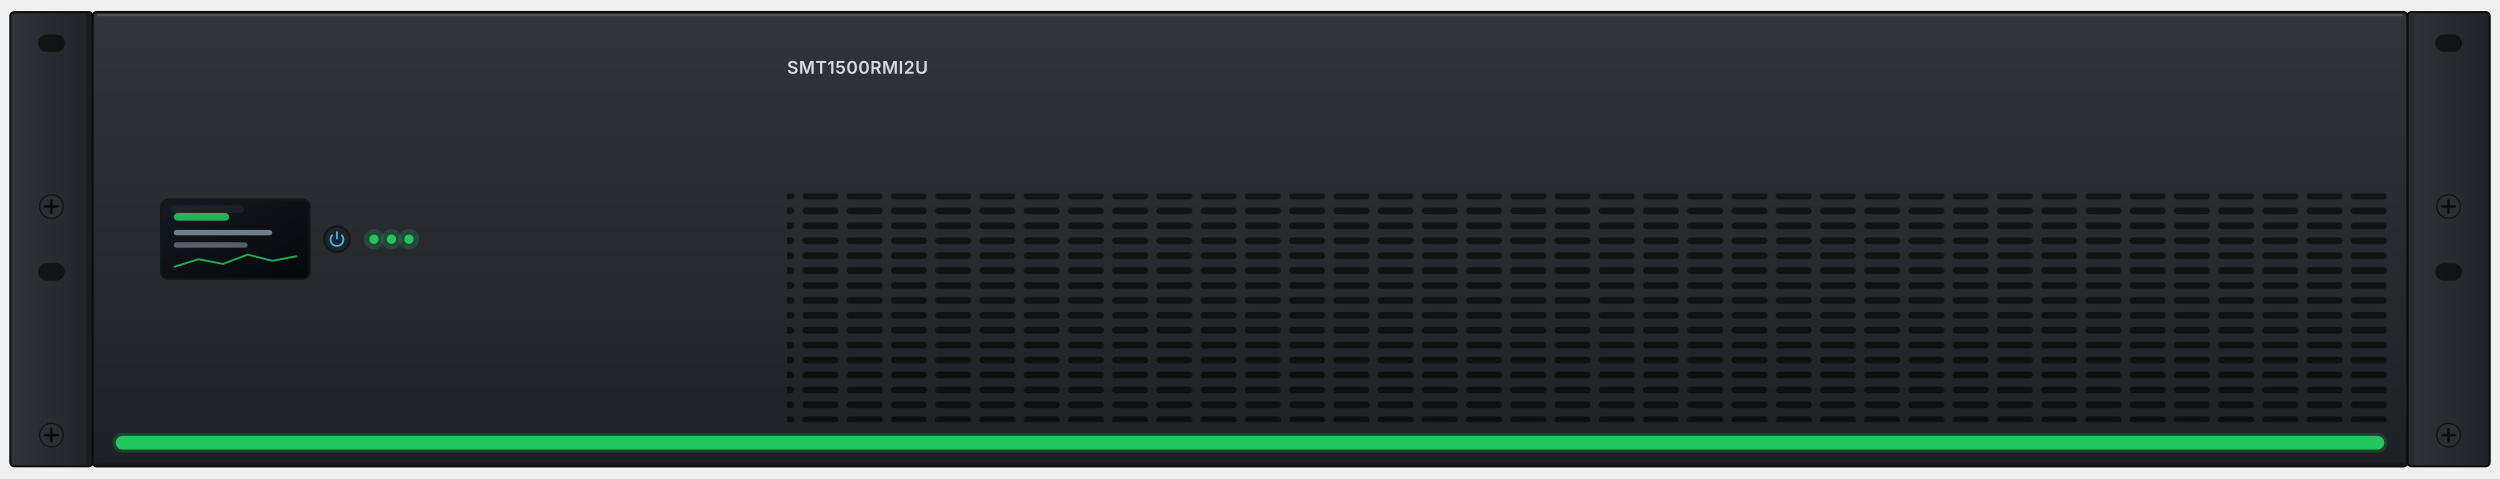
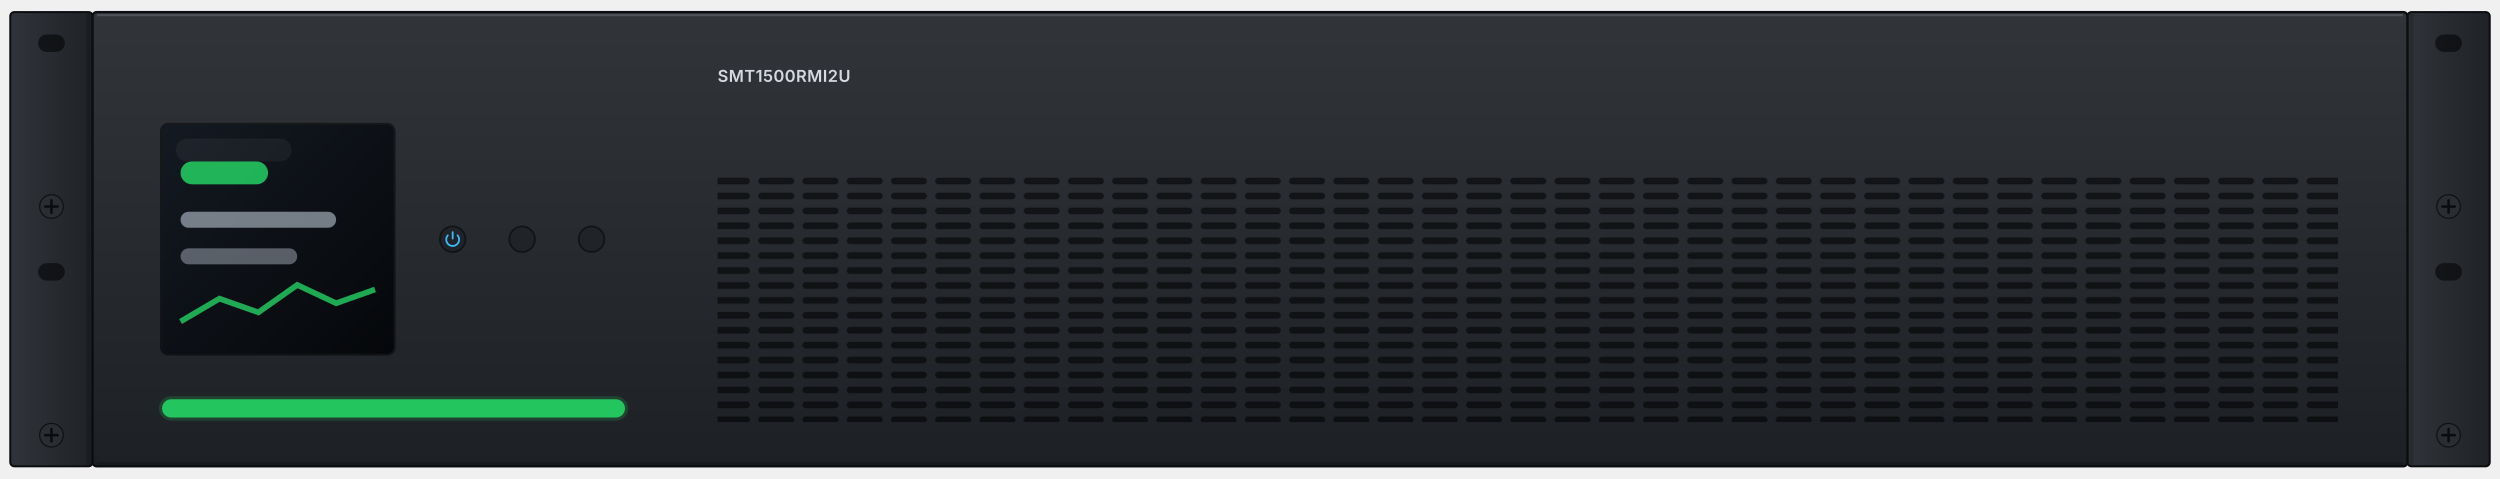
<svg xmlns="http://www.w3.org/2000/svg" viewBox="-2 -2 486 92.9" width="1458" height="279">
  <defs>
    <linearGradient id="rp-bezel-unifi-silver" x1="0" y1="0" x2="0" y2="1">
      <stop offset="0" stop-color="#eceff2" />
      <stop offset="1" stop-color="#cfd4d9" />
    </linearGradient>
    <linearGradient id="rp-ear-unifi-silver" x1="0" y1="0" x2="1" y2="0">
      <stop offset="0" stop-color="#dfe3e7" />
      <stop offset="1" stop-color="#c3c9ce" />
    </linearGradient>
    <linearGradient id="rp-tray-unifi-silver" x1="0" y1="0" x2="0" y2="1">
      <stop offset="0" stop-color="#c9ced3" />
      <stop offset="1" stop-color="#aeb4ba" />
    </linearGradient>
    <linearGradient id="rp-bezel-unifi-black" x1="0" y1="0" x2="0" y2="1">
      <stop offset="0" stop-color="#2f3338" />
      <stop offset="1" stop-color="#1d2024" />
    </linearGradient>
    <linearGradient id="rp-ear-unifi-black" x1="0" y1="0" x2="1" y2="0">
      <stop offset="0" stop-color="#30343a" />
      <stop offset="1" stop-color="#1f2226" />
    </linearGradient>
    <linearGradient id="rp-tray-unifi-black" x1="0" y1="0" x2="0" y2="1">
      <stop offset="0" stop-color="#2a2e33" />
      <stop offset="1" stop-color="#1c1f23" />
    </linearGradient>
    <linearGradient id="rp-bezel-unifi-white" x1="0" y1="0" x2="0" y2="1">
      <stop offset="0" stop-color="#fbfbfc" />
      <stop offset="1" stop-color="#e7eaed" />
    </linearGradient>
    <linearGradient id="rp-ear-unifi-white" x1="0" y1="0" x2="1" y2="0">
      <stop offset="0" stop-color="#f1f3f5" />
      <stop offset="1" stop-color="#dde1e5" />
    </linearGradient>
    <linearGradient id="rp-tray-unifi-white" x1="0" y1="0" x2="0" y2="1">
      <stop offset="0" stop-color="#c9ced3" />
      <stop offset="1" stop-color="#aeb4ba" />
    </linearGradient>
    <linearGradient id="rp-bezel-dell-bezel" x1="0" y1="0" x2="0" y2="1">
      <stop offset="0" stop-color="#26292d" />
      <stop offset="1" stop-color="#121416" />
    </linearGradient>
    <linearGradient id="rp-ear-dell-bezel" x1="0" y1="0" x2="1" y2="0">
      <stop offset="0" stop-color="#30343a" />
      <stop offset="1" stop-color="#1f2226" />
    </linearGradient>
    <linearGradient id="rp-tray-dell-bezel" x1="0" y1="0" x2="0" y2="1">
      <stop offset="0" stop-color="#2b2f34" />
      <stop offset="1" stop-color="#16181b" />
    </linearGradient>
    <linearGradient id="rp-bezel-hpe" x1="0" y1="0" x2="0" y2="1">
      <stop offset="0" stop-color="#3a3f45" />
      <stop offset="1" stop-color="#25292d" />
    </linearGradient>
    <linearGradient id="rp-ear-hpe" x1="0" y1="0" x2="1" y2="0">
      <stop offset="0" stop-color="#30343a" />
      <stop offset="1" stop-color="#1f2226" />
    </linearGradient>
    <linearGradient id="rp-tray-hpe" x1="0" y1="0" x2="0" y2="1">
      <stop offset="0" stop-color="#34393f" />
      <stop offset="1" stop-color="#212428" />
    </linearGradient>
    <linearGradient id="rp-bezel-synology" x1="0" y1="0" x2="0" y2="1">
      <stop offset="0" stop-color="#4a4f55" />
      <stop offset="1" stop-color="#33373c" />
    </linearGradient>
    <linearGradient id="rp-ear-synology" x1="0" y1="0" x2="1" y2="0">
      <stop offset="0" stop-color="#30343a" />
      <stop offset="1" stop-color="#1f2226" />
    </linearGradient>
    <linearGradient id="rp-tray-synology" x1="0" y1="0" x2="0" y2="1">
      <stop offset="0" stop-color="#3a3e43" />
      <stop offset="1" stop-color="#26292d" />
    </linearGradient>
    <linearGradient id="rp-bezel-mikrotik" x1="0" y1="0" x2="0" y2="1">
      <stop offset="0" stop-color="#e4e6e8" />
      <stop offset="1" stop-color="#c4c8cc" />
    </linearGradient>
    <linearGradient id="rp-ear-mikrotik" x1="0" y1="0" x2="1" y2="0">
      <stop offset="0" stop-color="#dfe3e7" />
      <stop offset="1" stop-color="#c3c9ce" />
    </linearGradient>
    <linearGradient id="rp-tray-mikrotik" x1="0" y1="0" x2="0" y2="1">
      <stop offset="0" stop-color="#c9ced3" />
      <stop offset="1" stop-color="#aeb4ba" />
    </linearGradient>
    <linearGradient id="rp-bezel-generic-black" x1="0" y1="0" x2="0" y2="1">
      <stop offset="0" stop-color="#2c3036" />
      <stop offset="1" stop-color="#1b1e22" />
    </linearGradient>
    <linearGradient id="rp-ear-generic-black" x1="0" y1="0" x2="1" y2="0">
      <stop offset="0" stop-color="#30343a" />
      <stop offset="1" stop-color="#1f2226" />
    </linearGradient>
    <linearGradient id="rp-tray-generic-black" x1="0" y1="0" x2="0" y2="1">
      <stop offset="0" stop-color="#2a2e33" />
      <stop offset="1" stop-color="#1c1f23" />
    </linearGradient>
    <linearGradient id="rp-bezel-generic-silver" x1="0" y1="0" x2="0" y2="1">
      <stop offset="0" stop-color="#eceff2" />
      <stop offset="1" stop-color="#cfd4d9" />
    </linearGradient>
    <linearGradient id="rp-ear-generic-silver" x1="0" y1="0" x2="1" y2="0">
      <stop offset="0" stop-color="#dfe3e7" />
      <stop offset="1" stop-color="#c3c9ce" />
    </linearGradient>
    <linearGradient id="rp-tray-generic-silver" x1="0" y1="0" x2="0" y2="1">
      <stop offset="0" stop-color="#c9ced3" />
      <stop offset="1" stop-color="#aeb4ba" />
    </linearGradient>
    <linearGradient id="rp-bezel-patch-panel" x1="0" y1="0" x2="0" y2="1">
      <stop offset="0" stop-color="#24272b" />
      <stop offset="1" stop-color="#131518" />
    </linearGradient>
    <linearGradient id="rp-ear-patch-panel" x1="0" y1="0" x2="1" y2="0">
      <stop offset="0" stop-color="#30343a" />
      <stop offset="1" stop-color="#1f2226" />
    </linearGradient>
    <linearGradient id="rp-tray-patch-panel" x1="0" y1="0" x2="0" y2="1">
      <stop offset="0" stop-color="#2a2e33" />
      <stop offset="1" stop-color="#1c1f23" />
    </linearGradient>
    <linearGradient id="rp-bezel-brush-panel" x1="0" y1="0" x2="0" y2="1">
      <stop offset="0" stop-color="#24272b" />
      <stop offset="1" stop-color="#131518" />
    </linearGradient>
    <linearGradient id="rp-ear-brush-panel" x1="0" y1="0" x2="1" y2="0">
      <stop offset="0" stop-color="#30343a" />
      <stop offset="1" stop-color="#1f2226" />
    </linearGradient>
    <linearGradient id="rp-tray-brush-panel" x1="0" y1="0" x2="0" y2="1">
      <stop offset="0" stop-color="#2a2e33" />
      <stop offset="1" stop-color="#1c1f23" />
    </linearGradient>
    <linearGradient id="rp-bezel-shelf" x1="0" y1="0" x2="0" y2="1">
      <stop offset="0" stop-color="#3a3f45" />
      <stop offset="1" stop-color="#24282d" />
    </linearGradient>
    <linearGradient id="rp-ear-shelf" x1="0" y1="0" x2="1" y2="0">
      <stop offset="0" stop-color="#30343a" />
      <stop offset="1" stop-color="#1f2226" />
    </linearGradient>
    <linearGradient id="rp-tray-shelf" x1="0" y1="0" x2="0" y2="1">
      <stop offset="0" stop-color="#2a2e33" />
      <stop offset="1" stop-color="#1c1f23" />
    </linearGradient>
    <linearGradient id="rp-bezel-pdu" x1="0" y1="0" x2="0" y2="1">
      <stop offset="0" stop-color="#2a2d31" />
      <stop offset="1" stop-color="#17191c" />
    </linearGradient>
    <linearGradient id="rp-ear-pdu" x1="0" y1="0" x2="1" y2="0">
      <stop offset="0" stop-color="#30343a" />
      <stop offset="1" stop-color="#1f2226" />
    </linearGradient>
    <linearGradient id="rp-tray-pdu" x1="0" y1="0" x2="0" y2="1">
      <stop offset="0" stop-color="#2a2e33" />
      <stop offset="1" stop-color="#1c1f23" />
    </linearGradient>
    <linearGradient id="rp-bezel-ups" x1="0" y1="0" x2="0" y2="1">
      <stop offset="0" stop-color="#31353a" />
      <stop offset="1" stop-color="#1d2024" />
    </linearGradient>
    <linearGradient id="rp-ear-ups" x1="0" y1="0" x2="1" y2="0">
      <stop offset="0" stop-color="#30343a" />
      <stop offset="1" stop-color="#1f2226" />
    </linearGradient>
    <linearGradient id="rp-tray-ups" x1="0" y1="0" x2="0" y2="1">
      <stop offset="0" stop-color="#2a2e33" />
      <stop offset="1" stop-color="#1c1f23" />
    </linearGradient>
    <linearGradient id="rp-bezel-rpi-case" x1="0" y1="0" x2="0" y2="1">
      <stop offset="0" stop-color="#d9264f" />
      <stop offset="1" stop-color="#b5163c" />
    </linearGradient>
    <linearGradient id="rp-ear-rpi-case" x1="0" y1="0" x2="1" y2="0">
      <stop offset="0" stop-color="#dfe3e7" />
      <stop offset="1" stop-color="#c3c9ce" />
    </linearGradient>
    <linearGradient id="rp-tray-rpi-case" x1="0" y1="0" x2="0" y2="1">
      <stop offset="0" stop-color="#c9ced3" />
      <stop offset="1" stop-color="#aeb4ba" />
    </linearGradient>
    <linearGradient id="rp-metal" x1="0" y1="0" x2="0" y2="1">
      <stop offset="0" stop-color="#eef1f4" />
      <stop offset="0.45" stop-color="#b7bdc4" />
      <stop offset="1" stop-color="#8a9198" />
    </linearGradient>
    <linearGradient id="rp-metal-dark" x1="0" y1="0" x2="0" y2="1">
      <stop offset="0" stop-color="#9aa1a8" />
      <stop offset="1" stop-color="#5d646b" />
    </linearGradient>
    <linearGradient id="rp-hole" x1="0" y1="0" x2="0" y2="1">
      <stop offset="0" stop-color="#000000" />
      <stop offset="0.35" stop-color="#0b0d10" />
      <stop offset="1" stop-color="#1c2025" />
    </linearGradient>
    <linearGradient id="rp-screen" x1="0" y1="0" x2="1" y2="1">
      <stop offset="0" stop-color="#141a22" />
      <stop offset="1" stop-color="#05070a" />
    </linearGradient>
    <linearGradient id="rp-rail-shadow" x1="0" y1="0" x2="0" y2="1">
      <stop offset="0" stop-color="#000" stop-opacity="0.38" />
      <stop offset="1" stop-color="#000" stop-opacity="0" />
    </linearGradient>
    <linearGradient id="rp-rail-sheen" x1="0" y1="0" x2="1" y2="0">
      <stop offset="0" stop-color="#fff" stop-opacity="0.18" />
      <stop offset="0.5" stop-color="#fff" stop-opacity="0" />
      <stop offset="1" stop-color="#000" stop-opacity="0.2" />
    </linearGradient>
    <linearGradient id="rp-shelf" x1="0" y1="0" x2="0" y2="1">
      <stop offset="0" stop-color="#4a5058" />
      <stop offset="1" stop-color="#262a2f" />
    </linearGradient>
    <linearGradient id="rp-glass" x1="0" y1="0" x2="1" y2="1">
      <stop offset="0" stop-color="#c7e3ff" stop-opacity="0.22" />
      <stop offset="0.5" stop-color="#ffffff" stop-opacity="0.06" />
      <stop offset="1" stop-color="#c7e3ff" stop-opacity="0.16" />
    </linearGradient>
    <radialGradient id="rp-screw" cx="0.35" cy="0.35" r="0.8">
      <stop offset="0" stop-color="#f3f5f7" />
      <stop offset="0.6" stop-color="#a4abb2" />
      <stop offset="1" stop-color="#5f666d" />
    </radialGradient>
    <radialGradient id="rp-fan" cx="0.5" cy="0.5" r="0.5">
      <stop offset="0" stop-color="#1d2125" />
      <stop offset="1" stop-color="#07080a" />
    </radialGradient>
    <pattern id="rp-vent-holes" width="2.6" height="2.25" patternUnits="userSpaceOnUse">
      <circle cx="0.65" cy="0.56" r="0.62" fill="#000" fill-opacity="0.55" />
      <circle cx="1.95" cy="1.69" r="0.62" fill="#000" fill-opacity="0.55" />
    </pattern>
    <pattern id="rp-vent-honeycomb" width="3.2" height="5.54" patternUnits="userSpaceOnUse">
      <path d="M0.8 0.25 L2.4 0.25 L3.0 1.385 L2.4 2.52 L0.8 2.52 L0.2 1.385 Z M-0.8 3.02 L0.8 3.02 L1.4 4.155 L0.8 5.29 L-0.8 5.29 L-1.4 4.155 Z M2.4 3.02 L4.0 3.02 L4.6 4.155 L4.0 5.29 L2.4 5.29 L1.8 4.155 Z" fill="#000" fill-opacity="0.6" />
    </pattern>
    <pattern id="rp-vent-slots" width="8.6" height="2.9" patternUnits="userSpaceOnUse">
      <rect x="0.4" y="0.6" width="7" height="1.3" rx="0.65" fill="#000" fill-opacity="0.55" />
    </pattern>
    <pattern id="rp-vent-mesh" width="1.5" height="1.5" patternUnits="userSpaceOnUse">
      <rect x="0.25" y="0.25" width="1" height="1" fill="#000" fill-opacity="0.5" />
    </pattern>
    <pattern id="rp-brush" width="0.9" height="12" patternUnits="userSpaceOnUse">
      <path d="M0.45 0 L0.3 12" stroke="#4b525b" stroke-width="0.32" />
    </pattern>
    <pattern id="rp-shelf-slots" width="9" height="40" patternUnits="userSpaceOnUse">
      <rect x="2" y="4" width="4.5" height="32" rx="2.2" fill="#000" fill-opacity="0.45" />
    </pattern>
    <symbol id="rp-rj45" viewBox="0 0 13.6 11.6">
      <rect x="0" y="0" width="13.6" height="11.6" rx="0.5" fill="currentColor" />
      <rect x="0" y="0" width="13.6" height="11.6" rx="0.5" fill="none" stroke="#000" stroke-opacity="0.35" stroke-width="0.25" />
      <path d="M1.3 1.1 h11 v7.6 h-3.4 v1.9 h-4.2 v-1.9 h-3.4 z" fill="url(#rp-hole)" />
      <path d="M2.85 1.3 v1.7 M3.85 1.3 v1.7 M4.85 1.3 v1.7 M5.85 1.3 v1.7 M6.85 1.3 v1.7 M7.85 1.3 v1.7 M8.85 1.3 v1.7 M9.85 1.3 v1.7" stroke="#c9a227" stroke-width="0.32" stroke-opacity="0.85" />
      <rect x="1.3" y="1.1" width="11" height="0.5" fill="#000" fill-opacity="0.6" />
    </symbol>
    <symbol id="rp-sfp" viewBox="0 0 14.2 9.8">
      <rect x="0" y="0" width="14.2" height="9.8" rx="0.35" fill="url(#rp-metal)" stroke="#5b6168" stroke-width="0.3" />
      <rect x="1.1" y="1.5" width="12" height="6.6" fill="url(#rp-hole)" />
      <path d="M1.6 0.55 h2 M4.6 0.55 h2 M7.6 0.55 h2 M10.6 0.55 h2" stroke="#6b7279" stroke-width="0.35" />
      <rect x="5.1" y="8.4" width="4" height="0.9" rx="0.3" fill="#6b7279" />
    </symbol>
    <symbol id="rp-qsfp" viewBox="0 0 19.6 10.4">
      <rect x="0" y="0" width="19.6" height="10.4" rx="0.4" fill="url(#rp-metal)" stroke="#5b6168" stroke-width="0.3" />
      <rect x="1.2" y="1.6" width="17.2" height="7.2" fill="url(#rp-hole)" />
      <path d="M1.8 0.6 h2.4 M5.4 0.6 h2.4 M9 0.6 h2.4 M12.6 0.6 h2.4 M16.2 0.6 h1.8" stroke="#6b7279" stroke-width="0.35" />
    </symbol>
    <symbol id="rp-keystone" viewBox="0 0 14.8 16.6">
      <rect x="0" y="0" width="14.8" height="16.6" rx="0.8" fill="#0a0b0d" />
      <rect x="0.7" y="0.7" width="13.4" height="15.2" rx="0.9" fill="currentColor" />
      <rect x="0.7" y="0.7" width="13.4" height="15.2" rx="0.9" fill="none" stroke="#000" stroke-opacity="0.3" stroke-width="0.3" />
      <path d="M2 4.3 h10.8 v7.2 h-3.2 v1.8 h-4.4 v-1.8 h-3.2 z" fill="url(#rp-hole)" />
      <path d="M3.4 4.5 v1.4 M4.4 4.5 v1.4 M5.4 4.5 v1.4 M6.4 4.5 v1.4 M7.4 4.5 v1.4 M8.4 4.5 v1.4 M9.4 4.5 v1.4 M10.4 4.5 v1.4" stroke="#c9a227" stroke-width="0.3" stroke-opacity="0.8" />
      <rect x="5.4" y="1.4" width="4" height="1.4" rx="0.4" fill="#000" fill-opacity="0.18" />
    </symbol>
    <symbol id="rp-punchdown" viewBox="0 0 14.8 20">
      <rect x="0" y="0" width="14.8" height="20" rx="0.8" fill="#e8eaed" stroke="#7b8289" stroke-width="0.3" />
      <path d="M2 3 h4.4 M8.4 3 h4.4" stroke="#2563eb" stroke-width="1.4" />
      <path d="M2 6.6 h4.4 M8.4 6.6 h4.4" stroke="#ea580c" stroke-width="1.4" />
      <path d="M2 10.2 h4.4 M8.4 10.2 h4.4" stroke="#16a34a" stroke-width="1.4" />
      <path d="M2 13.8 h4.4 M8.4 13.8 h4.4" stroke="#92400e" stroke-width="1.4" />
      <path d="M7.4 1.5 v15" stroke="#9aa1a8" stroke-width="0.5" />
    </symbol>
    <symbol id="rp-usb-a" viewBox="0 0 13.2 5.8">
      <rect x="0" y="0" width="13.2" height="5.8" rx="0.4" fill="url(#rp-metal)" stroke="#5b6168" stroke-width="0.25" />
      <rect x="0.7" y="0.7" width="11.8" height="4.4" fill="#07090b" />
      <rect x="1.5" y="1.3" width="10.2" height="1.6" rx="0.2" fill="currentColor" />
    </symbol>
    <symbol id="rp-usb-c" viewBox="0 0 9.2 3.6">
      <rect x="0" y="0" width="9.2" height="3.6" rx="1.8" fill="url(#rp-metal)" stroke="#5b6168" stroke-width="0.25" />
      <rect x="0.6" y="0.6" width="8" height="2.4" rx="1.2" fill="#07090b" />
      <rect x="2" y="1.4" width="5.2" height="0.8" rx="0.3" fill="currentColor" />
    </symbol>
    <symbol id="rp-micro-usb" viewBox="0 0 8 3.2">
      <path d="M0 0 h8 v1.8 l-1.2 1.4 h-5.6 l-1.2 -1.4 z" fill="url(#rp-metal)" stroke="#5b6168" stroke-width="0.25" />
      <path d="M0.7 0.6 h6.6 v1.1 l-0.9 1 h-4.8 l-0.9 -1 z" fill="#07090b" />
    </symbol>
    <symbol id="rp-hdmi" viewBox="0 0 15.2 6">
      <path d="M0 0 h15.2 v3.9 l-2.1 2.1 h-11 l-2.1 -2.1 z" fill="url(#rp-metal)" stroke="#5b6168" stroke-width="0.25" />
      <path d="M0.8 0.7 h13.6 v2.9 l-1.6 1.6 h-10.4 l-1.6 -1.6 z" fill="#07090b" />
      <rect x="2.4" y="1.6" width="10.4" height="1" fill="currentColor" />
    </symbol>
    <symbol id="rp-micro-hdmi" viewBox="0 0 7 3.2">
      <path d="M0 0 h7 v2 l-1.2 1.2 h-4.6 l-1.2 -1.2 z" fill="url(#rp-metal)" stroke="#5b6168" stroke-width="0.2" />
      <path d="M0.6 0.55 h5.8 v1.3 l-0.8 0.8 h-4.2 l-0.8 -0.8 z" fill="#07090b" />
    </symbol>
    <symbol id="rp-dp" viewBox="0 0 16.1 6.4">
      <path d="M0 0 h16.1 v4.4 l-2 2 h-14.1 z" fill="url(#rp-metal)" stroke="#5b6168" stroke-width="0.25" />
      <path d="M0.8 0.7 h14.5 v3.4 l-1.6 1.6 h-12.9 z" fill="#07090b" />
      <rect x="2" y="2.4" width="11.6" height="1" fill="currentColor" />
    </symbol>
    <symbol id="rp-dsub15" viewBox="0 0 31 12.5">
      <rect x="0" y="0" width="31" height="12.5" rx="0.6" fill="url(#rp-metal)" stroke="#5b6168" stroke-width="0.25" />
      <path d="M7.5 2.2 h16 l-1.4 8.1 h-13.2 z" fill="#0d1f3a" stroke="#4b5563" stroke-width="0.3" />
      <g fill="#d1d5db">
        <circle cx="10" cy="4" r="0.45" />
        <circle cx="12.6" cy="4" r="0.45" />
        <circle cx="15.2" cy="4" r="0.45" />
        <circle cx="17.8" cy="4" r="0.45" />
        <circle cx="20.4" cy="4" r="0.45" />
        <circle cx="11.2" cy="6.3" r="0.45" />
        <circle cx="13.8" cy="6.3" r="0.45" />
        <circle cx="16.4" cy="6.3" r="0.45" />
        <circle cx="19" cy="6.3" r="0.45" />
        <circle cx="21.2" cy="6.3" r="0.45" />
        <circle cx="10.6" cy="8.6" r="0.45" />
        <circle cx="13.2" cy="8.6" r="0.45" />
        <circle cx="15.8" cy="8.6" r="0.45" />
        <circle cx="18.4" cy="8.6" r="0.45" />
        <circle cx="20.8" cy="8.6" r="0.45" />
      </g>
      <circle cx="3.4" cy="6.25" r="1.6" fill="url(#rp-screw)" />
      <circle cx="27.6" cy="6.25" r="1.6" fill="url(#rp-screw)" />
    </symbol>
    <symbol id="rp-dsub9" viewBox="0 0 31 12.5">
      <rect x="0" y="0" width="31" height="12.5" rx="0.6" fill="url(#rp-metal)" stroke="#5b6168" stroke-width="0.25" />
      <path d="M8.5 3 h14 l-1.3 6.5 h-11.4 z" fill="#1f2937" stroke="#4b5563" stroke-width="0.3" />
      <g fill="#d1d5db">
        <circle cx="10.8" cy="5" r="0.5" />
        <circle cx="13.2" cy="5" r="0.5" />
        <circle cx="15.6" cy="5" r="0.5" />
        <circle cx="18" cy="5" r="0.5" />
        <circle cx="20.4" cy="5" r="0.5" />
        <circle cx="12" cy="7.5" r="0.5" />
        <circle cx="14.4" cy="7.5" r="0.5" />
        <circle cx="16.8" cy="7.5" r="0.5" />
        <circle cx="19.2" cy="7.5" r="0.5" />
      </g>
      <circle cx="3.4" cy="6.25" r="1.6" fill="url(#rp-screw)" />
      <circle cx="27.6" cy="6.25" r="1.6" fill="url(#rp-screw)" />
    </symbol>
    <symbol id="rp-c13" viewBox="0 0 24 15.5">
      <rect x="0" y="0" width="24" height="15.5" rx="1.4" fill="#16181b" stroke="#41464d" stroke-width="0.4" />
      <path d="M4.6 2.6 h14.8 l2.2 2.4 v8 h-19.2 v-8 z" fill="#060708" stroke="#2c3036" stroke-width="0.35" />
      <rect x="7.4" y="7.4" width="1.3" height="3.6" fill="#3b4046" />
      <rect x="15.3" y="7.4" width="1.3" height="3.6" fill="#3b4046" />
      <rect x="11.35" y="4" width="1.3" height="3" fill="#3b4046" />
    </symbol>
    <symbol id="rp-c19" viewBox="0 0 26 19.5">
      <rect x="0" y="0" width="26" height="19.5" rx="1.4" fill="#16181b" stroke="#41464d" stroke-width="0.4" />
      <rect x="3.4" y="3.2" width="19.2" height="13.4" rx="1" fill="#060708" stroke="#2c3036" stroke-width="0.35" />
      <rect x="6.4" y="11.4" width="4" height="1.4" fill="#3b4046" />
      <rect x="15.6" y="11.4" width="4" height="1.4" fill="#3b4046" />
      <rect x="11" y="5.4" width="4" height="1.4" fill="#3b4046" />
    </symbol>
    <symbol id="rp-c14" viewBox="0 0 27 19.5">
      <rect x="0" y="0" width="27" height="19.5" rx="1.6" fill="#1a1c1f" stroke="#44494f" stroke-width="0.4" />
      <circle cx="2.4" cy="9.75" r="1" fill="#0a0b0c" />
      <circle cx="24.6" cy="9.75" r="1" fill="#0a0b0c" />
      <path d="M5.4 3.4 h16.2 v8.6 l-2.6 3.6 h-11 l-2.6 -3.6 z" fill="#060708" stroke="#2c3036" stroke-width="0.35" />
      <rect x="8.4" y="7" width="1.2" height="4.6" fill="url(#rp-metal)" />
      <rect x="17.4" y="7" width="1.2" height="4.6" fill="url(#rp-metal)" />
      <rect x="12.9" y="10.6" width="1.2" height="4" fill="url(#rp-metal)" />
    </symbol>
    <symbol id="rp-c20" viewBox="0 0 29 23">
      <rect x="0" y="0" width="29" height="23" rx="1.6" fill="#1a1c1f" stroke="#44494f" stroke-width="0.4" />
      <rect x="4.4" y="3.6" width="20.2" height="15.8" rx="1" fill="#060708" stroke="#2c3036" stroke-width="0.35" />
      <rect x="7.6" y="13" width="4.4" height="1.3" fill="url(#rp-metal)" />
      <rect x="17" y="13" width="4.4" height="1.3" fill="url(#rp-metal)" />
      <rect x="12.3" y="6.2" width="4.4" height="1.3" fill="url(#rp-metal)" />
    </symbol>
    <symbol id="rp-c8" viewBox="0 0 12 7">
      <rect x="0" y="0" width="12" height="7" rx="1.2" fill="#1a1c1f" stroke="#44494f" stroke-width="0.3" />
      <path d="M3.6 1.3 a2.2 2.2 0 1 0 0 4.4 h4.8 a2.2 2.2 0 1 0 0 -4.4 z" fill="#060708" />
      <rect x="3.3" y="2.9" width="0.7" height="1.4" fill="url(#rp-metal)" />
      <rect x="8" y="2.9" width="0.7" height="1.4" fill="url(#rp-metal)" />
    </symbol>
    <symbol id="rp-c6" viewBox="0 0 14 9">
      <rect x="0" y="0" width="14" height="9" rx="1.2" fill="#1a1c1f" stroke="#44494f" stroke-width="0.3" />
      <circle cx="4.6" cy="3.6" r="2.1" fill="#060708" />
      <circle cx="9.4" cy="3.6" r="2.1" fill="#060708" />
      <circle cx="7" cy="6" r="2.1" fill="#060708" />
    </symbol>
    <symbol id="rp-dc" viewBox="0 0 8.5 8.5">
      <circle cx="4.25" cy="4.25" r="4" fill="url(#rp-metal-dark)" stroke="#3f444a" stroke-width="0.3" />
      <circle cx="4.25" cy="4.25" r="2.7" fill="#07090b" />
      <circle cx="4.25" cy="4.25" r="0.75" fill="url(#rp-metal)" />
    </symbol>
    <symbol id="rp-au" viewBox="0 0 30 30">
      <rect x="0" y="0" width="30" height="30" rx="3" fill="#191b1e" stroke="#40454b" stroke-width="0.45" />
      <rect x="2.4" y="2.4" width="25.2" height="25.2" rx="2.4" fill="#0e0f11" />
      <rect x="8.3" y="7.4" width="1.7" height="6.6" rx="0.5" fill="#000" transform="rotate(30 9.15 10.7)" />
      <rect x="20" y="7.4" width="1.7" height="6.6" rx="0.5" fill="#000" transform="rotate(-30 20.85 10.7)" />
      <rect x="14.15" y="16.6" width="1.7" height="6.4" rx="0.5" fill="#000" />
    </symbol>
    <symbol id="rp-nema" viewBox="0 0 28 32">
      <rect x="0" y="0" width="28" height="32" rx="3" fill="#191b1e" stroke="#40454b" stroke-width="0.45" />
      <rect x="9.3" y="8" width="1.6" height="7" fill="#000" />
      <rect x="17.1" y="8" width="1.6" height="8" fill="#000" />
      <path d="M12.4 24 v-2 a1.6 1.6 0 0 1 3.2 0 v2 z" fill="#000" />
    </symbol>
    <symbol id="rp-schuko" viewBox="0 0 36 36">
      <rect x="0" y="0" width="36" height="36" rx="3" fill="#191b1e" stroke="#40454b" stroke-width="0.45" />
      <circle cx="18" cy="18" r="13.5" fill="#0e0f11" />
      <circle cx="12" cy="18" r="1.7" fill="#000" />
      <circle cx="24" cy="18" r="1.7" fill="#000" />
      <rect x="16.6" y="4.8" width="2.8" height="1.6" fill="url(#rp-metal)" />
      <rect x="16.6" y="29.6" width="2.8" height="1.6" fill="url(#rp-metal)" />
    </symbol>
    <symbol id="rp-uk" viewBox="0 0 32 36">
      <rect x="0" y="0" width="32" height="36" rx="3" fill="#191b1e" stroke="#40454b" stroke-width="0.45" />
      <rect x="14.6" y="6" width="2.8" height="7.6" fill="#000" />
      <rect x="7" y="19.4" width="6.8" height="2.6" fill="#000" />
      <rect x="18.2" y="19.4" width="6.8" height="2.6" fill="#000" />
    </symbol>
    <symbol id="rp-lc" viewBox="0 0 13.2 10">
      <rect x="0" y="0" width="13.2" height="10" rx="0.6" fill="currentColor" stroke="#000" stroke-opacity="0.35" stroke-width="0.3" />
      <rect x="1.4" y="2.4" width="4.4" height="5.2" rx="0.4" fill="url(#rp-hole)" />
      <rect x="7.4" y="2.4" width="4.4" height="5.2" rx="0.4" fill="url(#rp-hole)" />
      <circle cx="3.6" cy="5" r="0.6" fill="#e5e7eb" />
      <circle cx="9.6" cy="5" r="0.6" fill="#e5e7eb" />
    </symbol>
    <symbol id="rp-sc" viewBox="0 0 13.2 10">
      <rect x="0" y="0" width="13.2" height="10" rx="0.6" fill="currentColor" stroke="#000" stroke-opacity="0.35" stroke-width="0.3" />
      <rect x="2.6" y="1.6" width="8" height="6.8" rx="0.5" fill="url(#rp-hole)" />
      <circle cx="6.6" cy="5" r="0.8" fill="#e5e7eb" />
    </symbol>
    <symbol id="rp-audio" viewBox="0 0 6.2 6.2">
      <circle cx="3.1" cy="3.1" r="3" fill="#15181b" stroke="#40454b" stroke-width="0.3" />
      <circle cx="3.1" cy="3.1" r="1.6" fill="#000" />
    </symbol>
    <symbol id="rp-microsd" viewBox="0 0 12 2">
      <rect x="0" y="0" width="12" height="2" rx="0.4" fill="#07090b" stroke="#3f444a" stroke-width="0.2" />
    </symbol>
    <symbol id="rp-screw" viewBox="-2.4 -2.4 4.8 4.8">
      <circle r="2.3" fill="url(#rp-screw)" stroke="#4b5157" stroke-width="0.25" />
      <path d="M-1.2 0 h2.4 M0 -1.2 v2.4" stroke="#3f444a" stroke-width="0.5" stroke-linecap="round" />
    </symbol>
    <symbol id="rp-screw-black" viewBox="-2.4 -2.4 4.8 4.8">
      <circle r="2.3" fill="#2a2e33" stroke="#0f1113" stroke-width="0.25" />
      <path d="M-1.2 0 h2.4 M0 -1.2 v2.4" stroke="#0b0c0e" stroke-width="0.5" stroke-linecap="round" />
    </symbol>
    <symbol id="rp-cagehole" viewBox="0 0 9.5 9.5">
      <rect x="0" y="0" width="9.5" height="9.5" rx="0.6" fill="#1b1f24" />
      <rect x="0" y="0" width="9.5" height="1.4" fill="#000" fill-opacity="0.45" />
    </symbol>
  </defs>
  <g>
    <g>
      <g>
        <rect x="0" y="0.3" width="16" height="88.3" rx="0.8" fill="url(#rp-ear-ups)" stroke="#0c0d0f" stroke-width="0.4" />
        <rect x="14.8" y="0.6" width="0.8" height="87.7" fill="#000" opacity="0.18" />
        <rect x="5.4" y="4.65" width="5.2" height="3.4" rx="1.7" fill="#000" opacity="0.55" />
        <rect x="5.4" y="49.1" width="5.2" height="3.4" rx="1.7" fill="#000" opacity="0.55" />
        <use href="#rp-screw-black" x="5.6" y="35.7" width="4.8" height="4.8" />
        <use href="#rp-screw-black" x="5.6" y="80.15" width="4.8" height="4.8" />
      </g>
      <g>
        <rect x="466" y="0.3" width="16" height="88.3" rx="0.8" fill="url(#rp-ear-ups)" stroke="#0c0d0f" stroke-width="0.4" />
        <rect x="466.4" y="0.6" width="0.8" height="87.7" fill="#000" opacity="0.18" />
        <rect x="471.4" y="4.65" width="5.2" height="3.4" rx="1.7" fill="#000" opacity="0.55" />
        <rect x="471.4" y="49.1" width="5.2" height="3.4" rx="1.7" fill="#000" opacity="0.55" />
        <use href="#rp-screw-black" x="471.6" y="35.7" width="4.8" height="4.8" />
        <use href="#rp-screw-black" x="471.6" y="80.15" width="4.8" height="4.8" />
      </g>
    </g>
    <rect x="16" y="0.3" width="450" height="88.3" rx="0.8" fill="url(#rp-bezel-ups)" stroke="#0c0d0f" stroke-width="0.45" />
    <rect x="16.88" y="0.65" width="448.24" height="0.45" fill="rgba(255,255,255,0.14)" />
    <rect x="16.88" y="87.85" width="448.24" height="0.45" fill="#000" opacity="0.22" />
    <g transform="translate(16 0)">
      <g>
        <g>
-           <rect x="13.1" y="36.55" width="29.3" height="15.8" rx="1.6" fill="#000" opacity="0.5" />
-           <rect x="13.5" y="36.95" width="28.5" height="15" rx="1.2" fill="url(#rp-screen)" />
+           <rect x="13.1" y="21.825" width="45.8" height="45.25" rx="1.6" fill="#000" opacity="0.5" />
+           <rect x="13.5" y="22.225" width="45" height="44.45" rx="1.2" fill="url(#rp-screen)" />
          <g>
-             <rect x="15.78" y="39.35" width="10.773" height="1.5" rx="0.75" fill="#22c55e" opacity="0.9" />
-             <rect x="15.78" y="42.65" width="19.152" height="1.05" rx="0.525" fill="#cbd5e1" opacity="0.55" />
-             <rect x="15.78" y="45.05" width="14.364" height="1.05" rx="0.525" fill="#cbd5e1" opacity="0.4" />
-             <path d="M15.78 49.85 L20.568 48.35 L25.356 49.25 L30.144 47.45 L34.932 48.65 L39.72 47.75" stroke="#22c55e" stroke-width="0.375" fill="none" opacity="0.85" />
+             <rect x="17.1" y="29.337" width="17.01" height="4.445" rx="2.223" fill="#22c55e" opacity="0.9" />
+             <rect x="17.1" y="39.116" width="30.24" height="3.111" rx="1.556" fill="#cbd5e1" opacity="0.55" />
+             <rect x="17.1" y="46.228" width="22.68" height="3.111" rx="1.556" fill="#cbd5e1" opacity="0.4" />
+             <path d="M17.1 60.452 L24.66 56.007 L32.22 58.674 L39.78 53.34 L47.34 56.896 L54.9 54.229" stroke="#22c55e" stroke-width="1.111" fill="none" opacity="0.85" />
          </g>
-           <rect x="15.21" y="37.85" width="14.25" height="1.5" rx="0.75" fill="#fff" opacity="0.05" />
+           <rect x="16.2" y="24.892" width="22.5" height="4.445" rx="2.223" fill="#fff" opacity="0.05" />
        </g>
      </g>
      <g>
        <g>
-           <circle cx="47.5" cy="44.45" r="2.5" fill="#202328" stroke="#000" stroke-opacity="0.5" stroke-width="0.35" />
-           <path d="M46.55 43.7 a1.25 1.25 0 1 0 1.9 0 M47.5 43.075 v1.25" stroke="#38bdf8" stroke-width="0.35" fill="none" stroke-linecap="round" />
+           <circle cx="70" cy="44.45" r="2.5" fill="#202328" stroke="#000" stroke-opacity="0.5" stroke-width="0.35" />
+           <path d="M69.05 43.7 a1.25 1.25 0 1 0 1.9 0 M70 43.075 v1.25" stroke="#38bdf8" stroke-width="0.35" fill="none" stroke-linecap="round" />
        </g>
      </g>
      <g>
        <g>
-           <g>
-             <circle cx="54.7" cy="44.45" r="0.9" fill="#22c55e" />
-             <circle cx="54.7" cy="44.45" r="1.98" fill="#22c55e" opacity="0.18" />
-           </g>
-           <g>
-             <circle cx="58.1" cy="44.45" r="0.9" fill="#22c55e" />
-             <circle cx="58.1" cy="44.45" r="1.98" fill="#22c55e" opacity="0.18" />
-           </g>
-           <g>
-             <circle cx="61.5" cy="44.45" r="0.9" fill="#22c55e" />
-             <circle cx="61.5" cy="44.45" r="1.98" fill="#22c55e" opacity="0.18" />
-           </g>
+           <circle cx="83.5" cy="44.45" r="2.5" fill="#202328" stroke="#000" stroke-opacity="0.5" stroke-width="0.35" />
        </g>
      </g>
      <g>
-         <rect x="135" y="35.56" width="312" height="44.45" fill="url(#rp-vent-slots)" />
-       </g>
-       <g>
        <g>
-           <rect x="3.9" y="82.077" width="442.2" height="3.867" rx="1.933" fill="#22c55e" opacity="0.2" />
-           <rect x="4.5" y="82.677" width="441" height="2.667" rx="1.334" fill="#22c55e" />
+           <circle cx="97" cy="44.45" r="2.5" fill="#202328" stroke="#000" stroke-opacity="0.5" stroke-width="0.35" />
        </g>
      </g>
      <g>
-         <text x="135" y="12.29" font-size="3.4" fill="#d6dae0" font-family="Inter, ui-sans-serif, system-ui, -apple-system, Segoe UI, Roboto, sans-serif" font-weight="600" letter-spacing="0.08">SMT1500RMI2U</text>
+         <rect x="121.5" y="31.115" width="315" height="48.895" fill="url(#rp-vent-slots)" />
+       </g>
+       <g>
+         <g>
+           <rect x="12.9" y="74.965" width="91.2" height="4.756" rx="2.378" fill="#22c55e" opacity="0.2" />
+           <rect x="13.5" y="75.565" width="90" height="3.556" rx="1.778" fill="#22c55e" />
+         </g>
+       </g>
+       <g>
+         <text x="121.5" y="13.868" font-size="3.2" fill="#d6dae0" font-family="Inter, ui-sans-serif, system-ui, -apple-system, Segoe UI, Roboto, sans-serif" font-weight="600" letter-spacing="0.08">SMT1500RMI2U</text>
      </g>
    </g>
  </g>
</svg>
